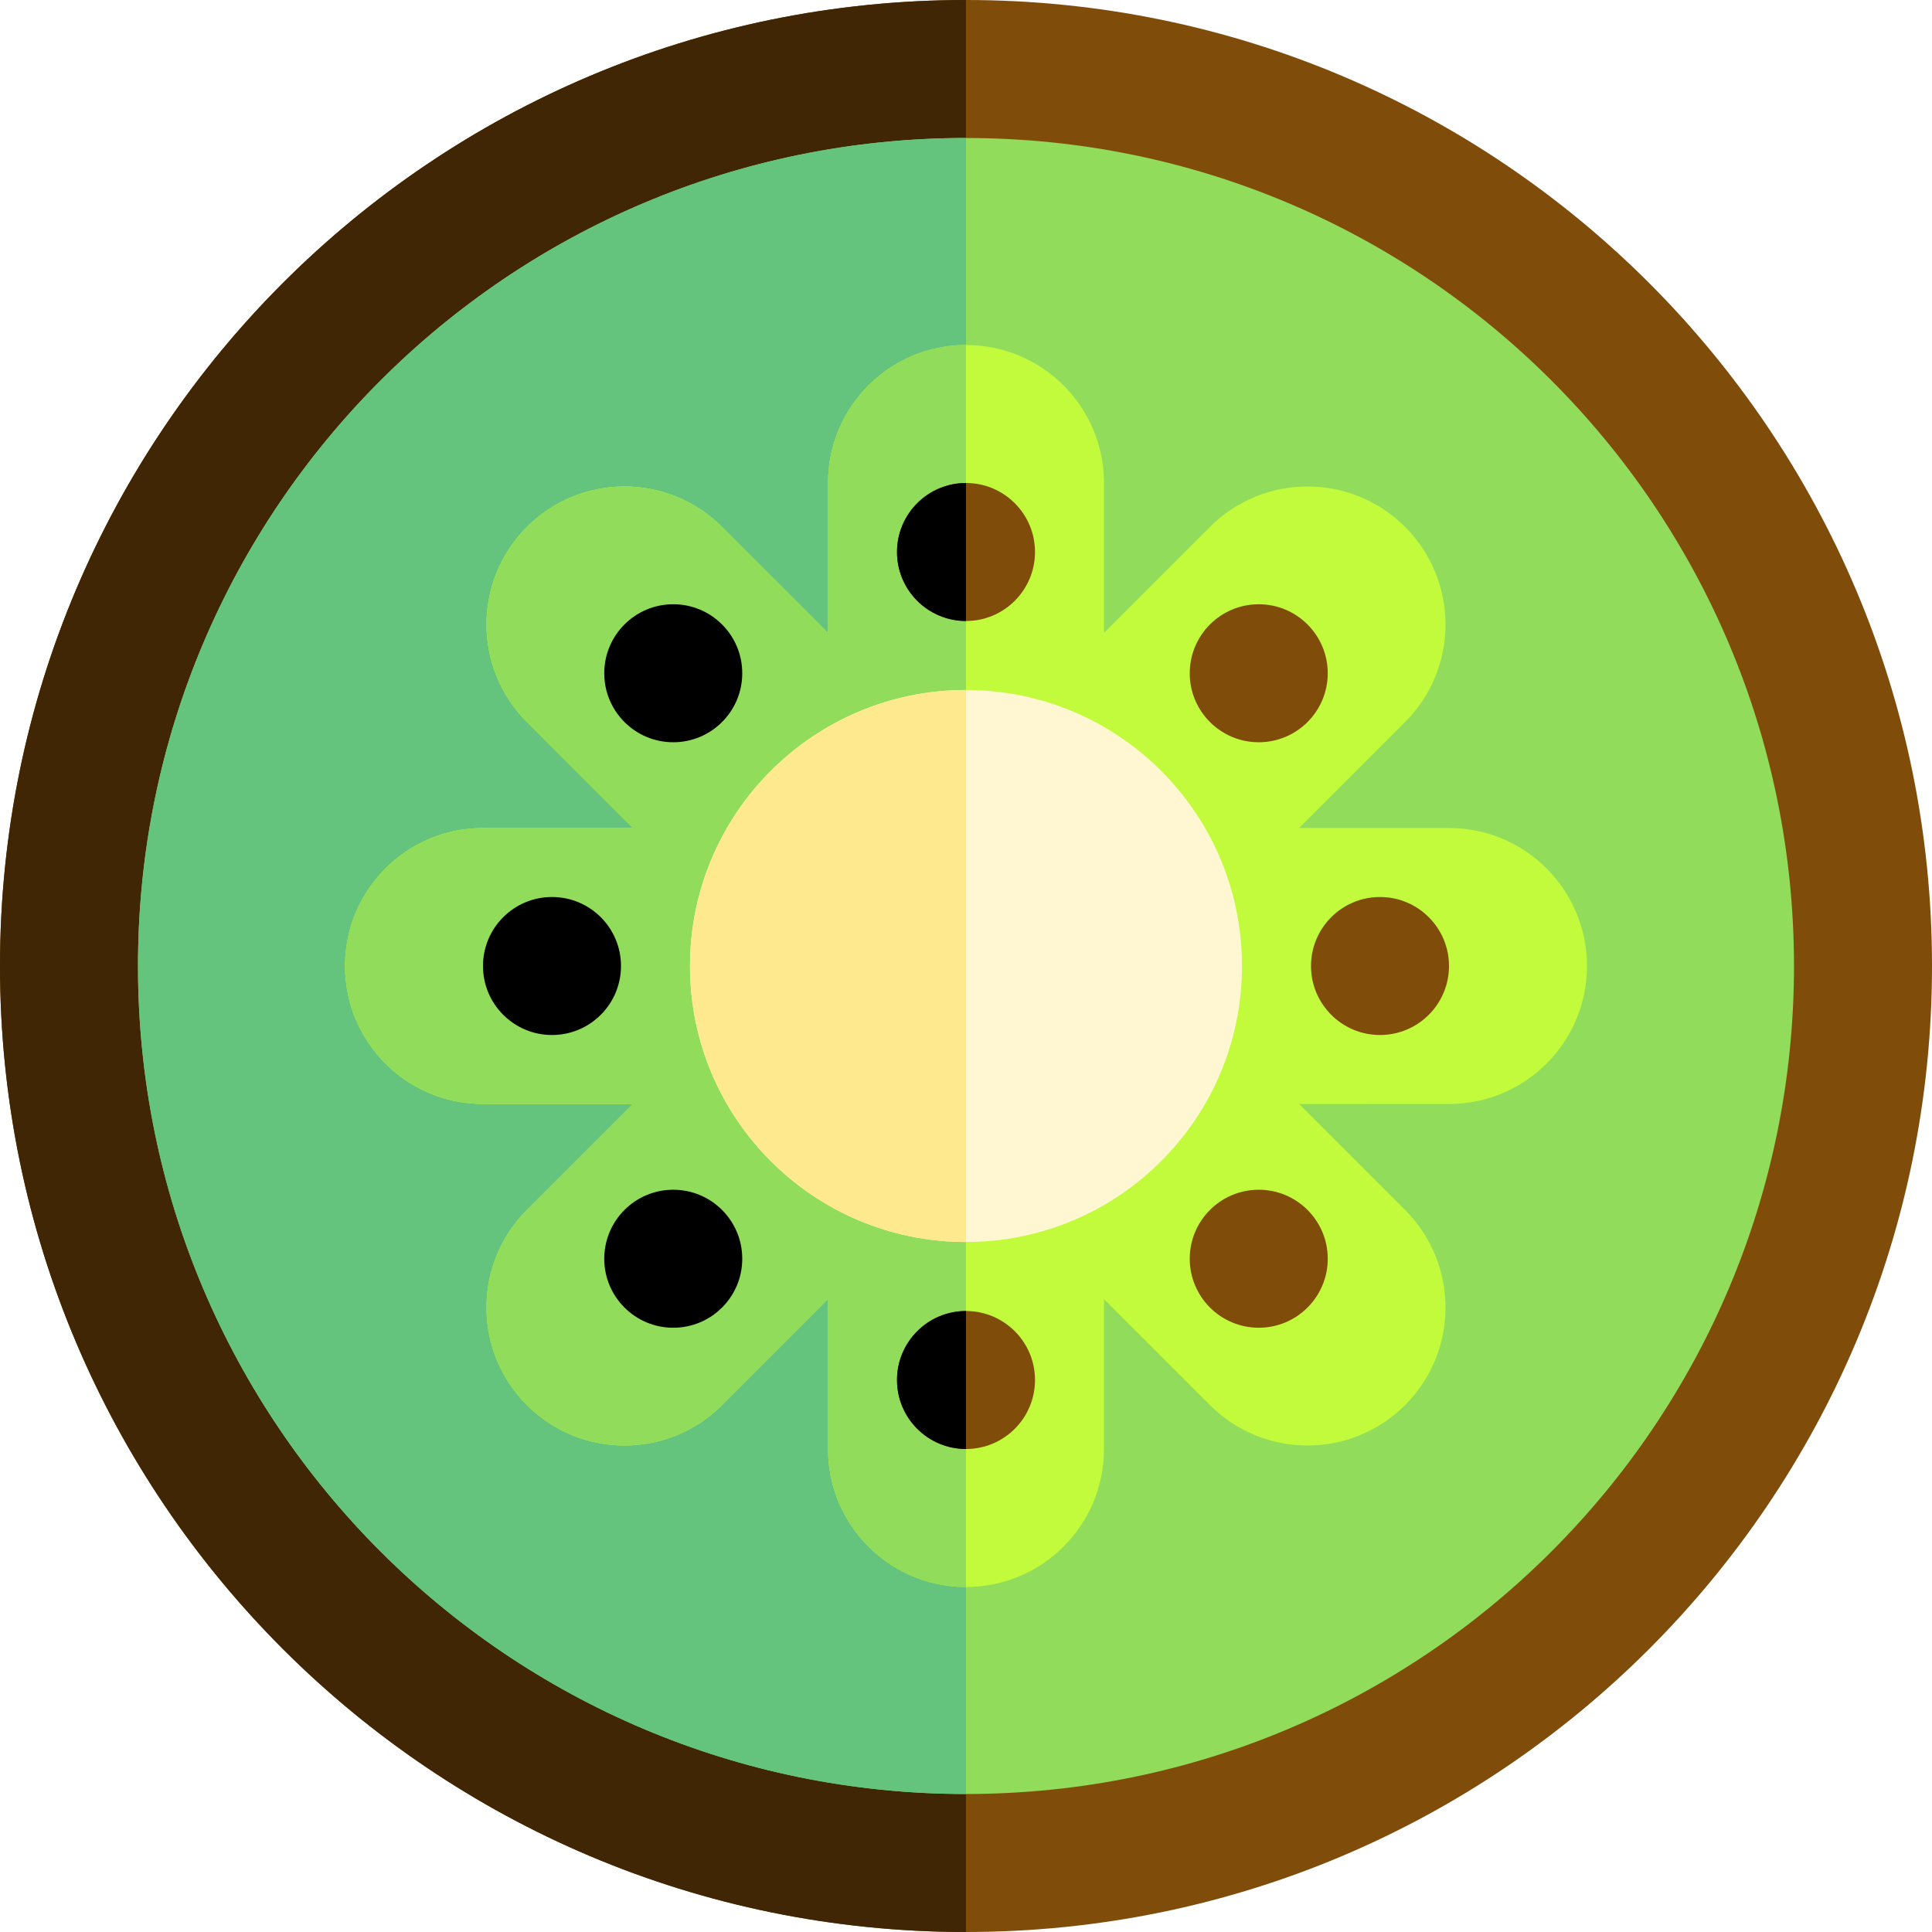
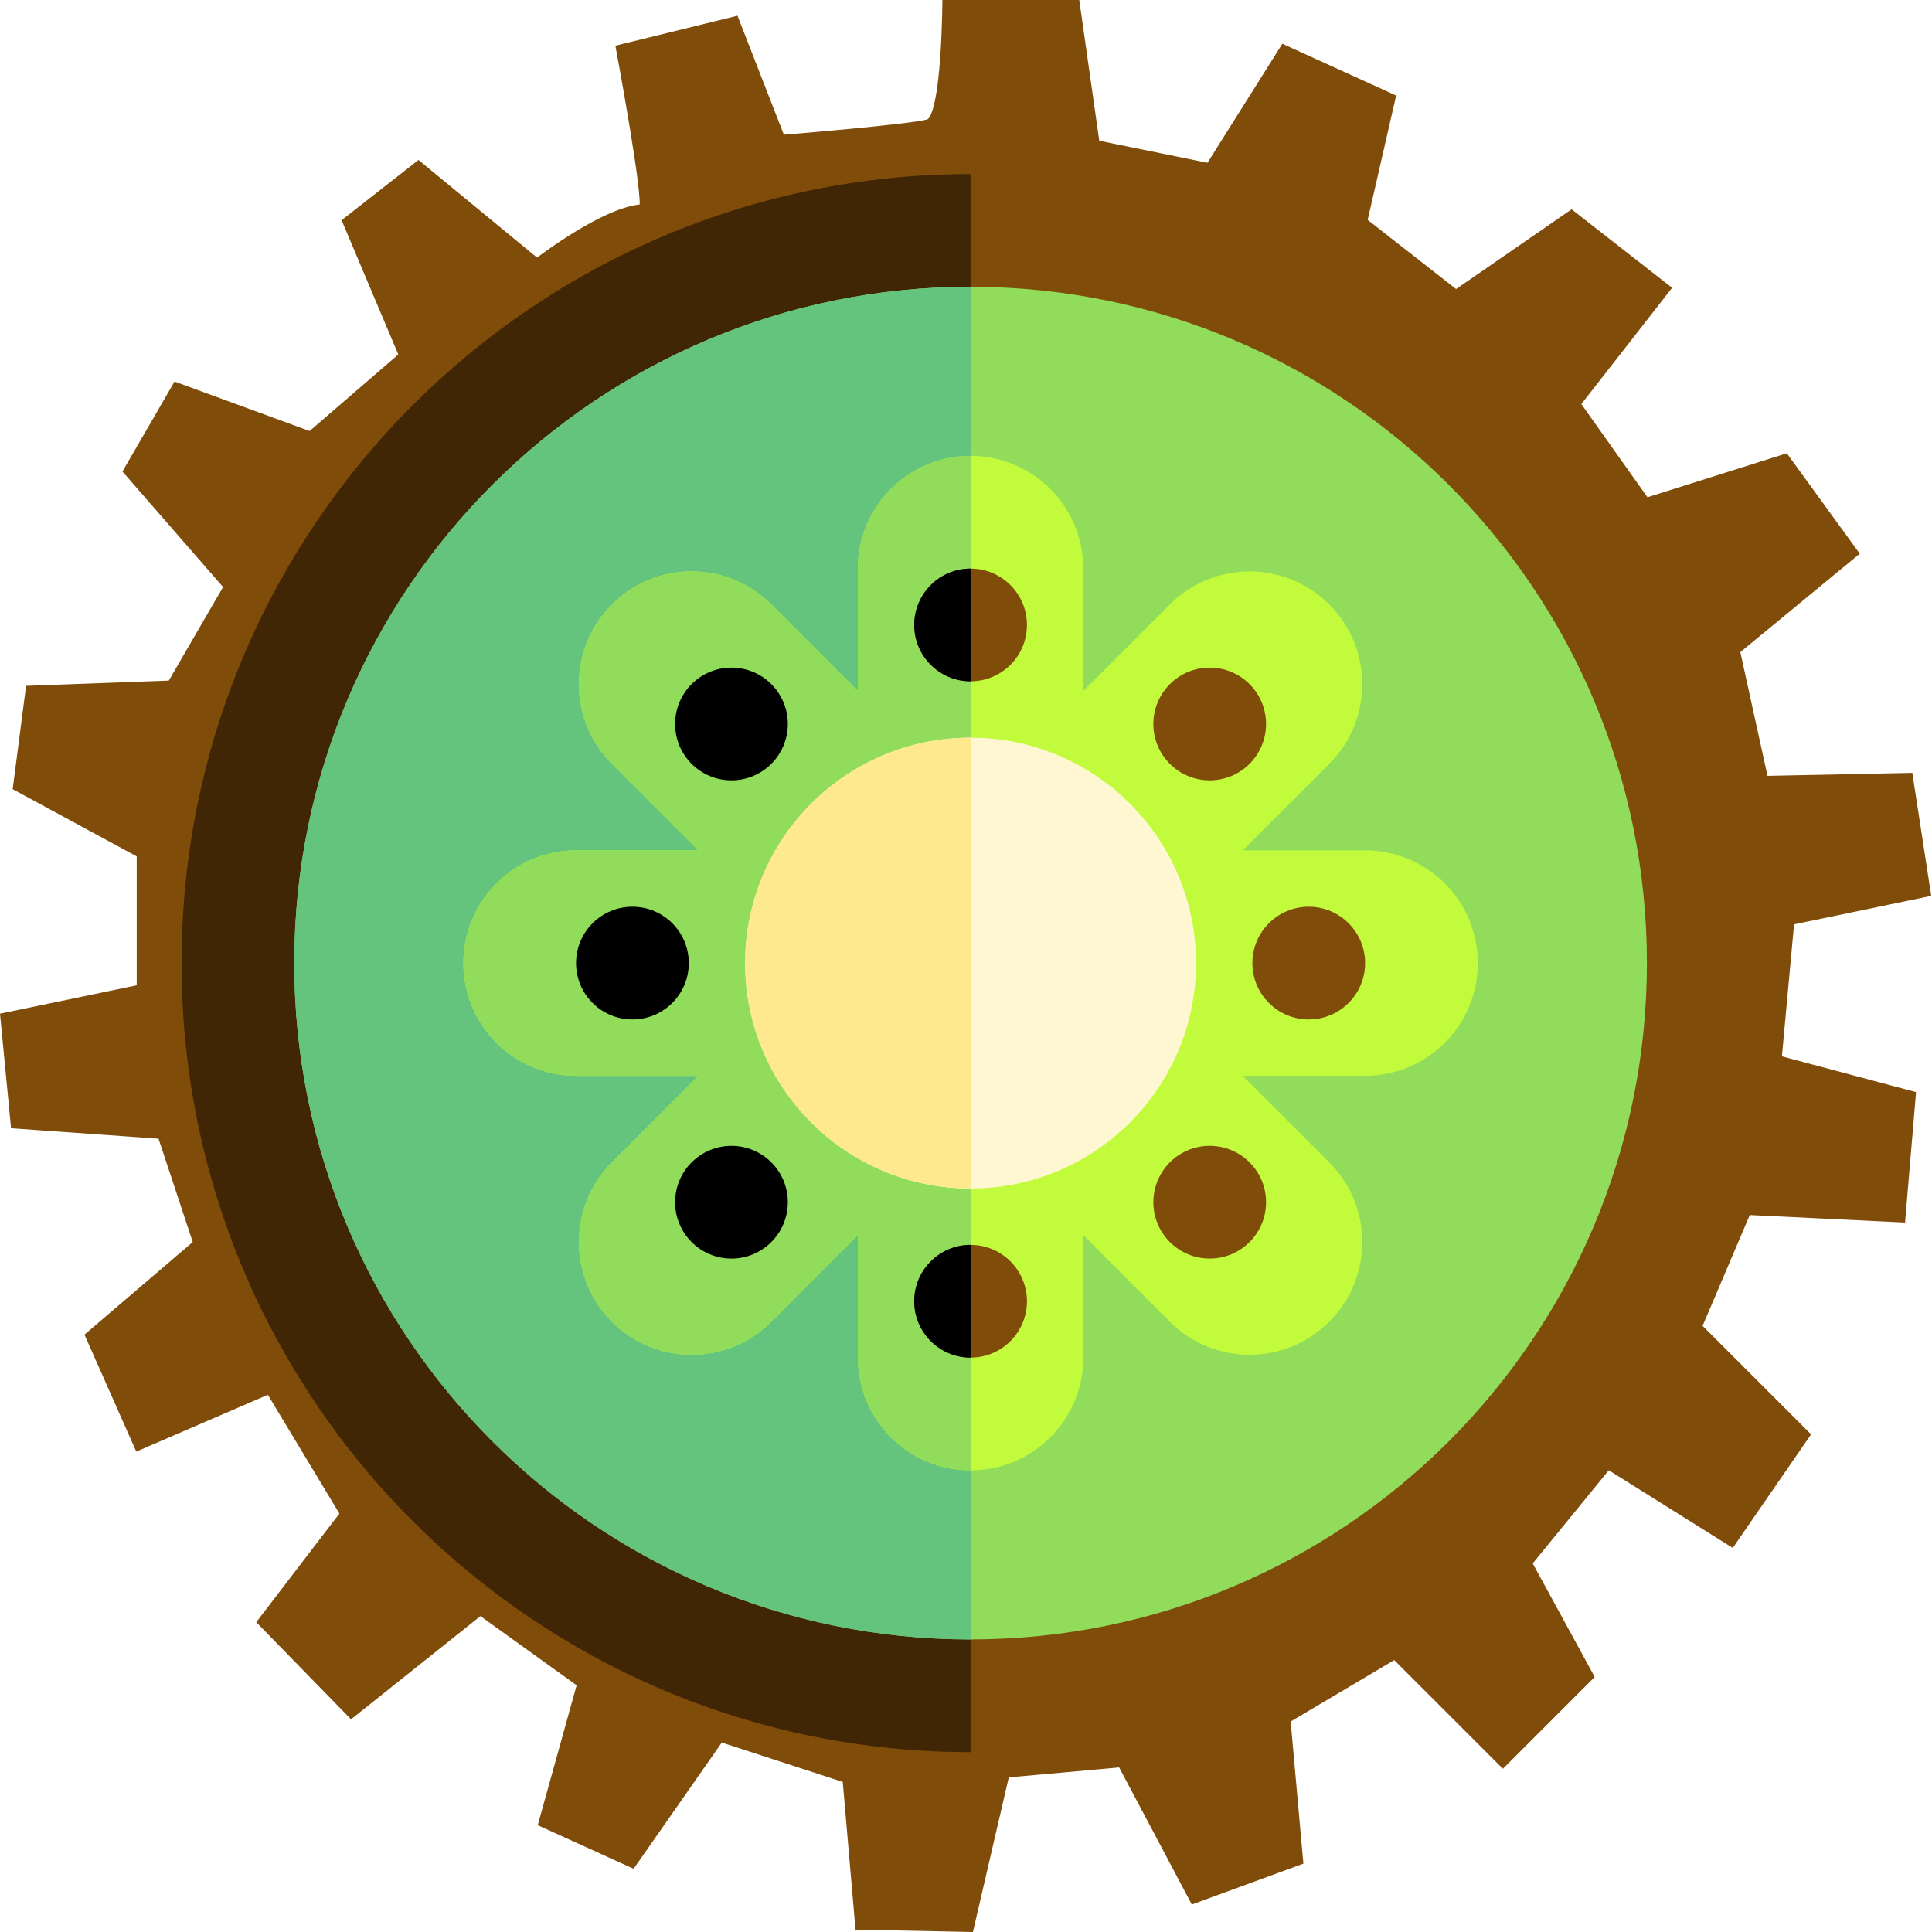
<svg xmlns="http://www.w3.org/2000/svg" height="917" width="917" xml:space="preserve" viewBox="0 0 917 917" y="0px" x="0px" id="Layer_1" version="1.1">
  <defs id="defs55" />
  <g id="XMLID_1326_" transform="scale(3.275)">
-     <path style="fill:#804c09" d="M 280,140 A 140,140 0 0 1 140,280 140,140 0 0 1 0,140 140,140 0 0 1 140,0 140,140 0 0 1 280,140 Z" id="XMLID_1327_" />
-     <path id="XMLID_1328_" style="fill:#402604" d="M 140,280 C 62.68,280 0,217.32 0,140 0,62.681 62.68,0 140,0" />
-     <path style="fill:#91dc5a" d="M 260,140 A 120,120 0 0 1 140,260 120,120 0 0 1 20,140 120,120 0 0 1 140,20 120,120 0 0 1 260,140 Z" id="XMLID_1329_" />
-     <path id="XMLID_1330_" style="fill:#64c37d" d="M 140,260 C 73.726,260 19.999,206.275 19.999,140 19.999,73.726 73.726,20 140,20" />
-     <path id="XMLID_1331_" style="fill:#c2fb3b" d="m 210,120 h -21.716 l 15.355,-15.355 c 7.813,-7.812 7.811,-20.473 0,-28.283 -7.809,-7.811 -20.473,-7.813 -28.283,-0.002 L 160,91.715 V 70 c 0,-11.046 -8.954,-20 -20,-20 -11.046,0 -20,8.954 -20,20 V 91.715 L 104.644,76.36 c -7.81,-7.811 -20.474,-7.811 -28.284,0 -7.811,7.811 -7.811,20.474 0,28.284 L 91.715,120 H 70 c -11.046,0 -20,8.954 -20,20 0,11.045 8.953,20 20,20 H 91.715 L 76.36,175.355 c -7.811,7.811 -7.811,20.473 0.001,28.284 7.81,7.81 20.474,7.812 28.284,0 L 120,188.284 V 210 c 0,11.047 8.953,20 20,20 11.045,0 20,-8.953 20,-20 v -21.717 l 15.355,15.355 c 7.811,7.813 20.473,7.811 28.283,0 7.811,-7.81 7.813,-20.473 0,-28.283 L 188.283,160 209.999,159.999 C 221.047,160 229.999,151.046 229.998,140 230,128.955 221.047,120 210,120 Z" />
-     <path id="XMLID_1332_" style="fill:#91dc5a" d="m 140,50 c -11.046,0 -20,8.954 -20,20 V 91.715 L 104.644,76.36 c -7.81,-7.811 -20.474,-7.811 -28.284,0 -7.811,7.811 -7.811,20.474 0,28.284 L 91.715,120 H 70 c -11.046,0 -20,8.954 -20,20 0,11.045 8.953,20 20,20 H 91.715 L 76.36,175.355 c -7.811,7.811 -7.811,20.473 0.001,28.284 7.81,7.81 20.474,7.812 28.284,0 L 120,188.284 V 210 c 0,11.047 8.953,20 20,20 0,-41 0,-117.5 0,-180 z" />
-     <g id="XMLID_1333_">
+     <path style="fill:#804c09;stroke-width:0.817" d="M 255.018,139.58 A 114.353,114.353 0 0 1 140.665,253.933 114.353,114.353 0 0 1 26.312,139.58 114.353,114.353 0 0 1 140.665,25.227 114.353,114.353 0 0 1 255.018,139.58 Z" id="XMLID_1327_" />
+     <path style="fill:#804c09;fill-opacity:1;stroke:#804c09;stroke-width:1.08;stroke-opacity:1" class="st0" d="m 259.509,133.516 19.768,-4.105 -2.592,-16.851 -20.956,0.432 -4.105,-18.688 17.175,-14.151 -10.046,-13.827 -20.2,6.373 -10.046,-14.151 13.07,-16.743 -13.827,-10.802 -16.743,11.558 -13.395,-10.478 4.105,-17.931 -15.663,-7.129 -10.802,17.175 -16.419,-3.349 -3.025,-21.28 h -18.688 c 0,0 0,17.607 -2.592,18.255 -2.592,0.756 -21.28,2.268 -21.28,2.268 L 106.552,2.919 89.809,7.024 c 0,0 4.105,22.036 3.349,23.116 -5.617,0.324 -15.339,7.885 -15.339,7.885 L 60.643,23.875 50.165,32.084 58.375,51.528 44.981,63.086 25.537,55.957 18.408,68.271 32.99,85.014 24.781,99.165 4.257,99.921 2.42,114.072 20.352,123.794 v 19.444 l -19.768,4.105 1.512,15.663 21.28,1.512 5.185,15.663 -15.663,13.395 7.129,16.095 19.012,-8.21 10.802,17.931 -11.99,15.663 13.07,13.395 18.688,-14.907 14.583,10.478 -5.617,20.2 13.07,5.941 12.746,-18.255 18.255,5.941 1.836,21.28 16.095,0.324 5.185,-22.36 16.743,-1.512 10.478,19.768 15.339,-5.617 -1.836,-20.524 15.663,-9.29 15.663,15.663 12.638,-12.638 -8.966,-16.419 11.558,-14.151 17.931,11.234 10.802,-15.663 -15.663,-15.663 7.129,-16.743 22.36,1.08 1.512,-17.931 -19.444,-5.185 z m -25.493,68.377 C 204.851,237.323 156.349,271.674 84.732,238.835 23.484,205.565 26.833,136.54 26.833,136.54 c 0,0 -3.025,-43.64 37.699,-81.771 13.07,-11.558 45.153,-29.49 81.339,-27.977 36.187,1.512 83.284,32.514 94.842,64.92 17.607,49.365 13.178,76.262 -6.697,110.181 z" id="path817" />
+     <path id="XMLID_1328_" style="fill:#402604;stroke-width:0.817" d="m 140.665,253.933 c -63.155,0 -114.353,-51.197 -114.353,-114.353 0,-63.155 51.197,-114.353 114.353,-114.353" />
+     <path style="fill:#91dc5a;stroke-width:0.817" d="M 238.682,139.58 A 98.017,98.017 0 0 1 140.665,237.597 98.017,98.017 0 0 1 42.648,139.58 98.017,98.017 0 0 1 140.665,41.563 98.017,98.017 0 0 1 238.682,139.58 Z" id="XMLID_1329_" />
+     <path id="XMLID_1330_" style="fill:#64c37d;stroke-width:0.817" d="m 140.665,237.597 c -54.133,0 -98.017,-43.883 -98.017,-98.017 0,-54.133 43.884,-98.017 98.017,-98.017" />
+     <path id="XMLID_1331_" style="fill:#c2fb3b;stroke-width:0.817" d="m 197.841,123.244 h -17.738 l 12.542,-12.542 c 6.382,-6.381 6.38,-16.722 0,-23.102 -6.378,-6.38 -16.722,-6.382 -23.102,-0.002 L 157.001,100.14 V 82.404 c 0,-9.022 -7.314,-16.336 -16.336,-16.336 -9.022,0 -16.336,7.314 -16.336,16.336 V 100.141 L 111.786,87.599 c -6.379,-6.38 -16.723,-6.38 -23.103,0 -6.38,6.38 -6.38,16.723 0,23.103 l 12.542,12.543 H 83.489 c -9.022,0 -16.336,7.314 -16.336,16.336 0,9.022 7.313,16.336 16.336,16.336 h 17.737 l -12.542,12.542 c -6.38,6.38 -6.38,16.722 8.16e-4,23.102 6.379,6.379 16.723,6.381 23.103,0 l 12.542,-12.542 v 17.738 c 0,9.023 7.313,16.336 16.336,16.336 9.022,0 16.336,-7.313 16.336,-16.336 v -17.739 l 12.542,12.542 c 6.38,6.382 16.722,6.38 23.102,0 6.38,-6.379 6.382,-16.722 0,-23.102 l -12.542,-12.542 17.738,-8.1e-4 c 9.024,8.1e-4 16.336,-7.313 16.335,-16.335 0.002,-9.022 -7.311,-16.336 -16.334,-16.336 z" />
+     <path id="XMLID_1332_" style="fill:#91dc5a;stroke-width:0.817" d="m 140.665,66.068 c -9.022,0 -16.336,7.314 -16.336,16.336 V 100.141 L 111.786,87.599 c -6.379,-6.38 -16.723,-6.38 -23.103,0 -6.38,6.38 -6.38,16.723 0,23.103 l 12.542,12.543 H 83.489 c -9.022,0 -16.336,7.314 -16.336,16.336 0,9.022 7.313,16.336 16.336,16.336 h 17.737 l -12.542,12.542 c -6.38,6.38 -6.38,16.722 8.16e-4,23.102 6.379,6.379 16.723,6.381 23.103,0 l 12.542,-12.542 v 17.738 c 0,9.023 7.313,16.336 16.336,16.336 0,-33.489 0,-95.975 0,-147.025 z" />
+     <g id="XMLID_1333_" transform="matrix(0.816805,0,0,0.816805,26.31229,25.22738)">
      <path style="fill:#804c09" d="M 150,80 A 10,10 0 0 1 140,90 10,10 0 0 1 130,80 10,10 0 0 1 140,70 10,10 0 0 1 150,80 Z" id="XMLID_1334_" />
-       <path style="" d="M 107.573,97.573 A 10,10 0 0 1 97.573,107.573 a 10,10 0 0 1 -10,-10 10,10 0 0 1 10,-10 10,10 0 0 1 10,10 z" id="XMLID_26_" />
-       <path style="" d="m 89.999,140 a 10,10 0 0 1 -10,10 10,10 0 0 1 -10,-10 10,10 0 0 1 10,-10 10,10 0 0 1 10,10 z" id="XMLID_25_" />
-       <path style="" d="m 107.573,182.427 a 10,10 0 0 1 -10,10 10,10 0 0 1 -10,-10 10,10 0 0 1 10,-10 10,10 0 0 1 10,10 z" id="XMLID_24_" />
+       <path d="M 107.573,97.573 A 10,10 0 0 1 97.573,107.573 a 10,10 0 0 1 -10,-10 10,10 0 0 1 10,-10 10,10 0 0 1 10,10 z" id="XMLID_26_" />
+       <path d="m 89.999,140 a 10,10 0 0 1 -10,10 10,10 0 0 1 -10,-10 10,10 0 0 1 10,-10 10,10 0 0 1 10,10 z" id="XMLID_25_" />
+       <path d="m 107.573,182.427 a 10,10 0 0 1 -10,10 10,10 0 0 1 -10,-10 10,10 0 0 1 10,-10 10,10 0 0 1 10,10 z" id="XMLID_24_" />
      <path style="fill:#804c09" d="m 150,200 a 10,10 0 0 1 -10,10 10,10 0 0 1 -10,-10 10,10 0 0 1 10,-10 10,10 0 0 1 10,10 z" id="XMLID_23_" />
      <path id="XMLID_22_" d="m 140,210 c -5.523,0 -10,-4.475 -10,-10 0,-5.523 4.476,-10 10,-10" />
      <path style="fill:#804c09" d="m 192.427,182.426 a 10,10 0 0 1 -10,10 10,10 0 0 1 -10,-10 10,10 0 0 1 10,-10 10,10 0 0 1 10,10 z" id="XMLID_21_" />
      <path style="fill:#804c09" d="m 210,140 a 10,10 0 0 1 -10,10 10,10 0 0 1 -10,-10 10,10 0 0 1 10,-10 10,10 0 0 1 10,10 z" id="XMLID_20_" />
      <path style="fill:#804c09" d="m 192.426,97.573 a 10,10 0 0 1 -10,10 10,10 0 0 1 -10,-10 10,10 0 0 1 10,-10 10,10 0 0 1 10,10 z" id="XMLID_19_" />
      <path id="XMLID_1335_" d="m 140,90 c -5.523,0 -10,-4.477 -10,-10 0,-5.523 4.477,-10 10,-10" />
    </g>
-     <path style="fill:#fff6d2" d="m 180,140 a 40,40 0 0 1 -40,40 40,40 0 0 1 -40,-40 40,40 0 0 1 40,-40 40,40 0 0 1 40,40 z" id="XMLID_1336_" />
-     <path id="XMLID_1337_" style="fill:#ffe98f" d="m 140,180 c -22.092,0 -40,-17.91 -40,-40 0,-22.092 17.908,-40 40,-40" />
+     <path style="fill:#fff6d2;stroke-width:0.817" d="m 173.337,139.58 a 32.672,32.672 0 0 1 -32.672,32.672 32.672,32.672 0 0 1 -32.672,-32.672 32.672,32.672 0 0 1 32.672,-32.672 32.672,32.672 0 0 1 32.672,32.672 z" id="XMLID_1336_" />
+     <path id="XMLID_1337_" style="fill:#ffe98f;stroke-width:0.817" d="m 140.665,172.252 c -18.045,0 -32.672,-14.629 -32.672,-32.672 0,-18.045 14.627,-32.672 32.672,-32.672" />
  </g>
  <g id="g22" transform="translate(0,637)">
</g>
  <g id="g24" transform="translate(0,637)">
</g>
  <g id="g26" transform="translate(0,637)">
</g>
  <g id="g28" transform="translate(0,637)">
</g>
  <g id="g30" transform="translate(0,637)">
</g>
  <g id="g32" transform="translate(0,637)">
</g>
  <g id="g34" transform="translate(0,637)">
</g>
  <g id="g36" transform="translate(0,637)">
</g>
  <g id="g38" transform="translate(0,637)">
</g>
  <g id="g40" transform="translate(0,637)">
</g>
  <g id="g42" transform="translate(0,637)">
</g>
  <g id="g44" transform="translate(0,637)">
</g>
  <g id="g46" transform="translate(0,637)">
</g>
  <g id="g48" transform="translate(0,637)">
</g>
  <g id="g50" transform="translate(0,637)">
</g>
</svg>
